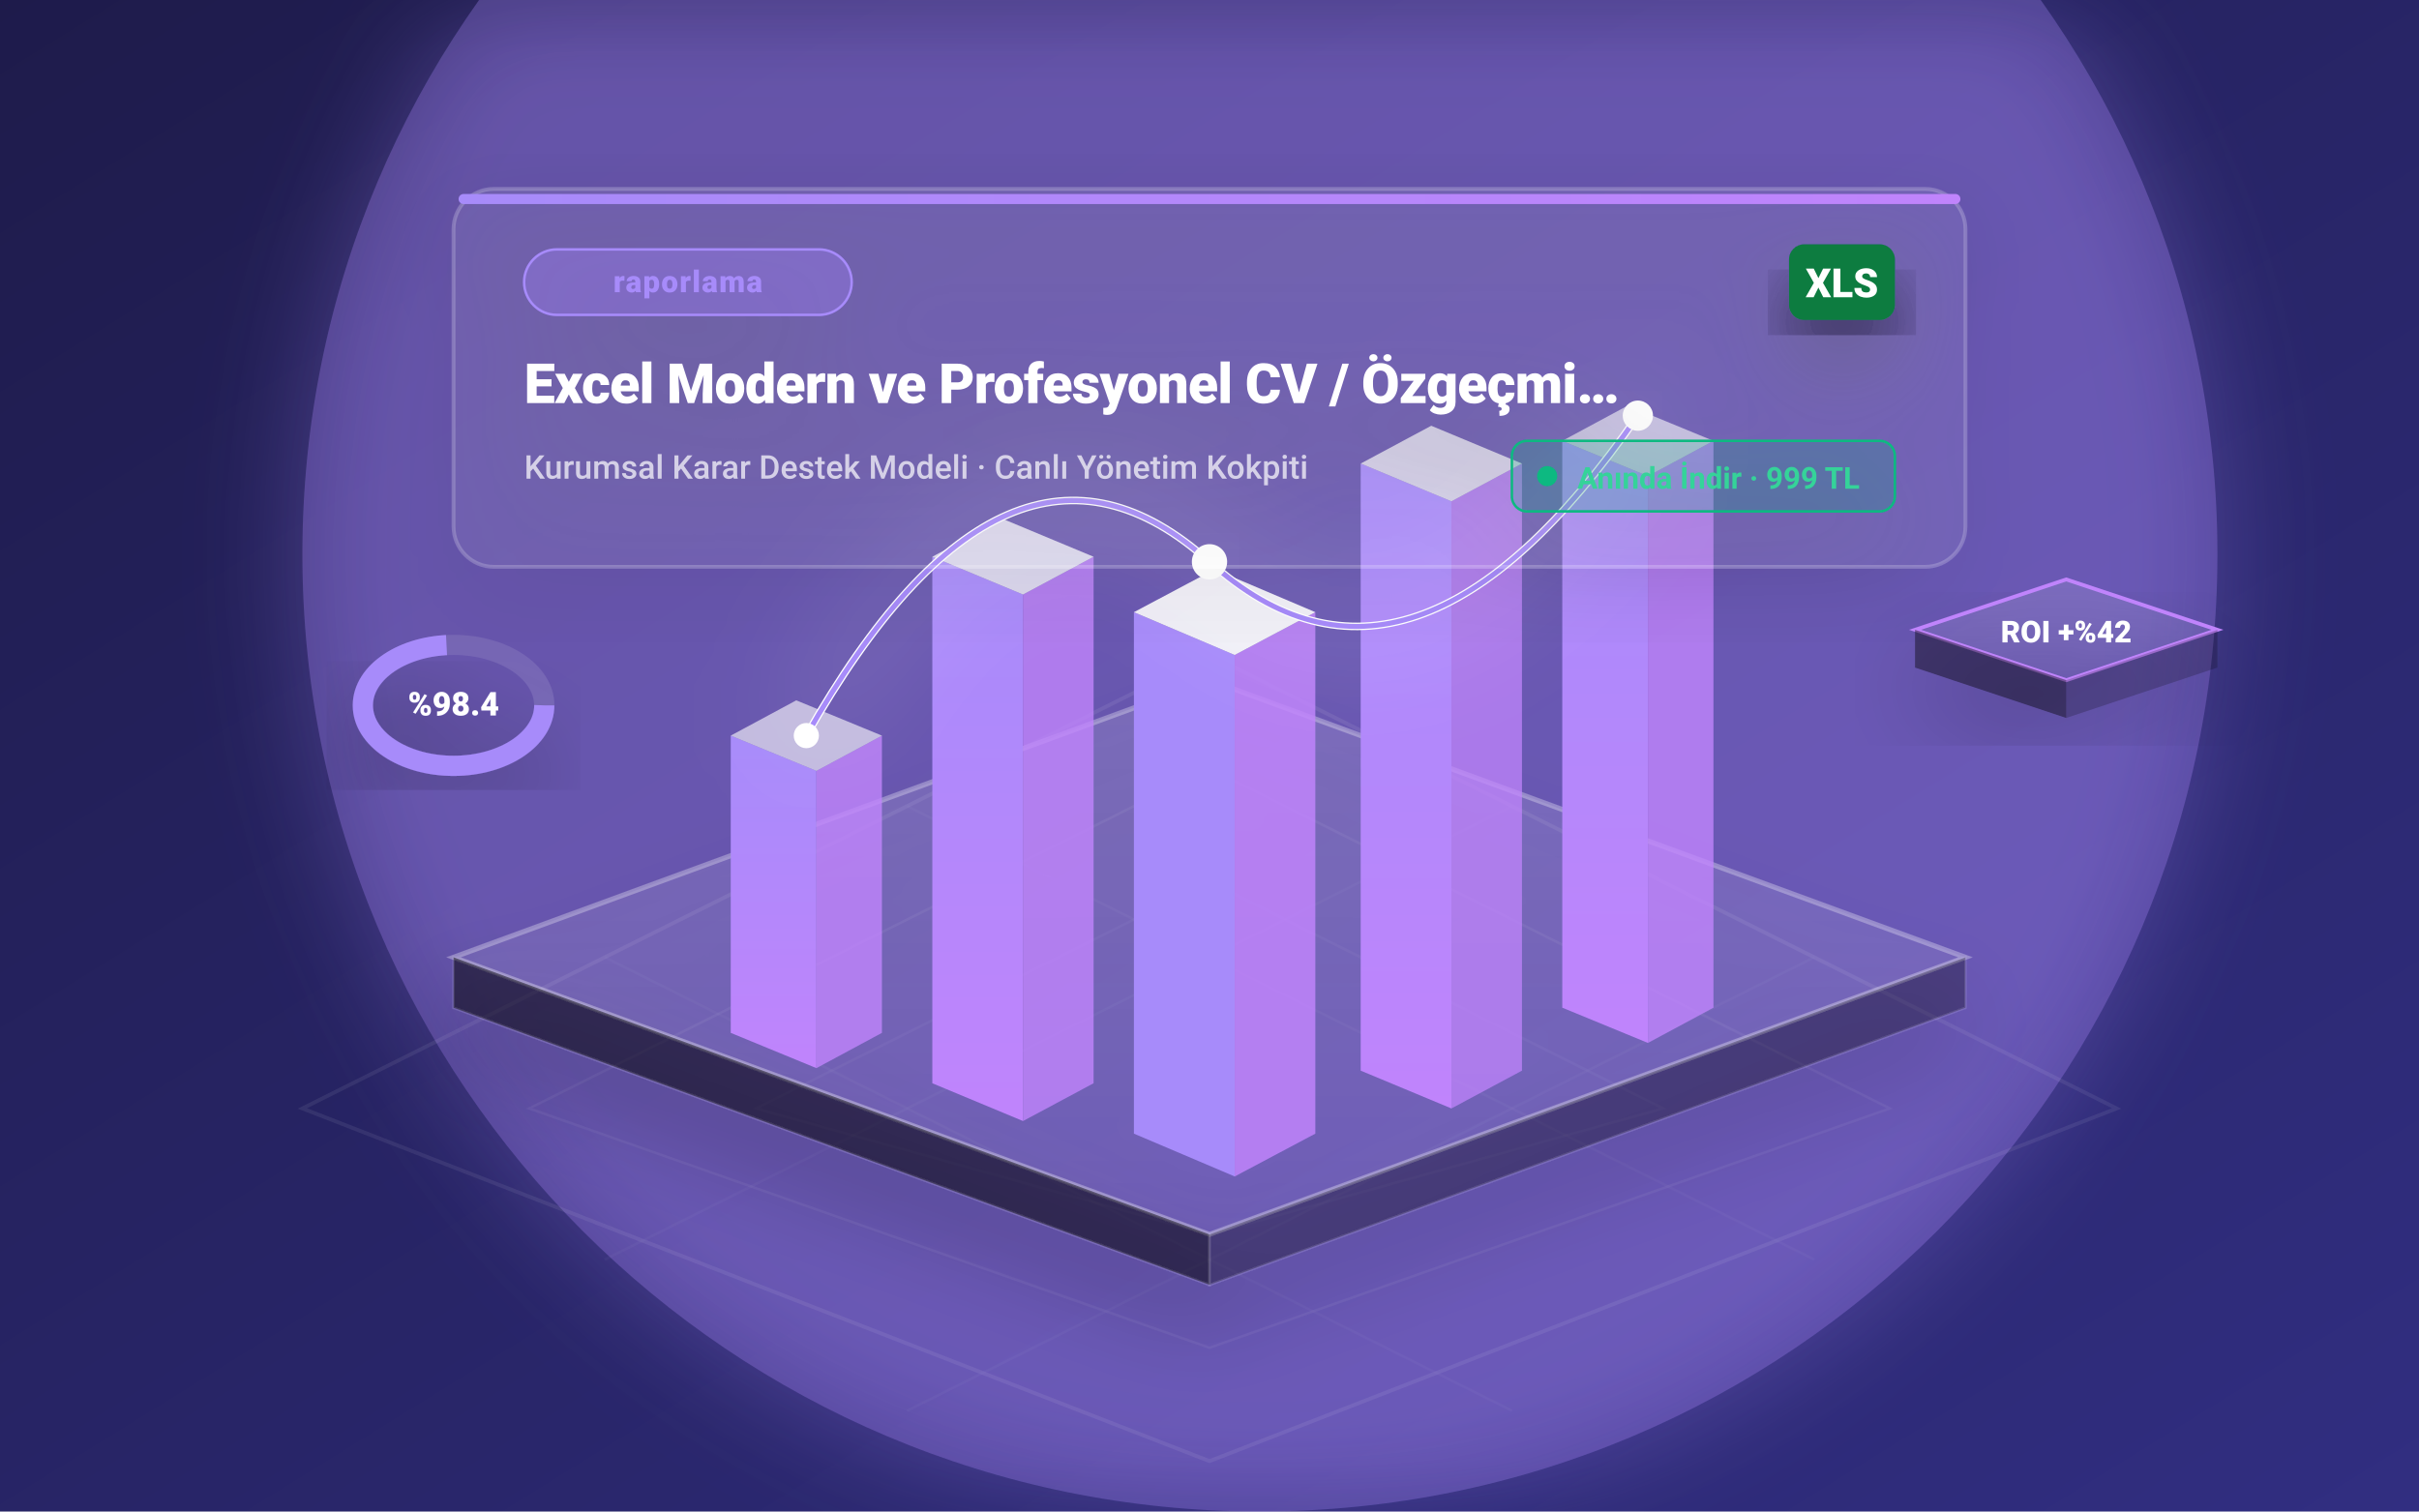
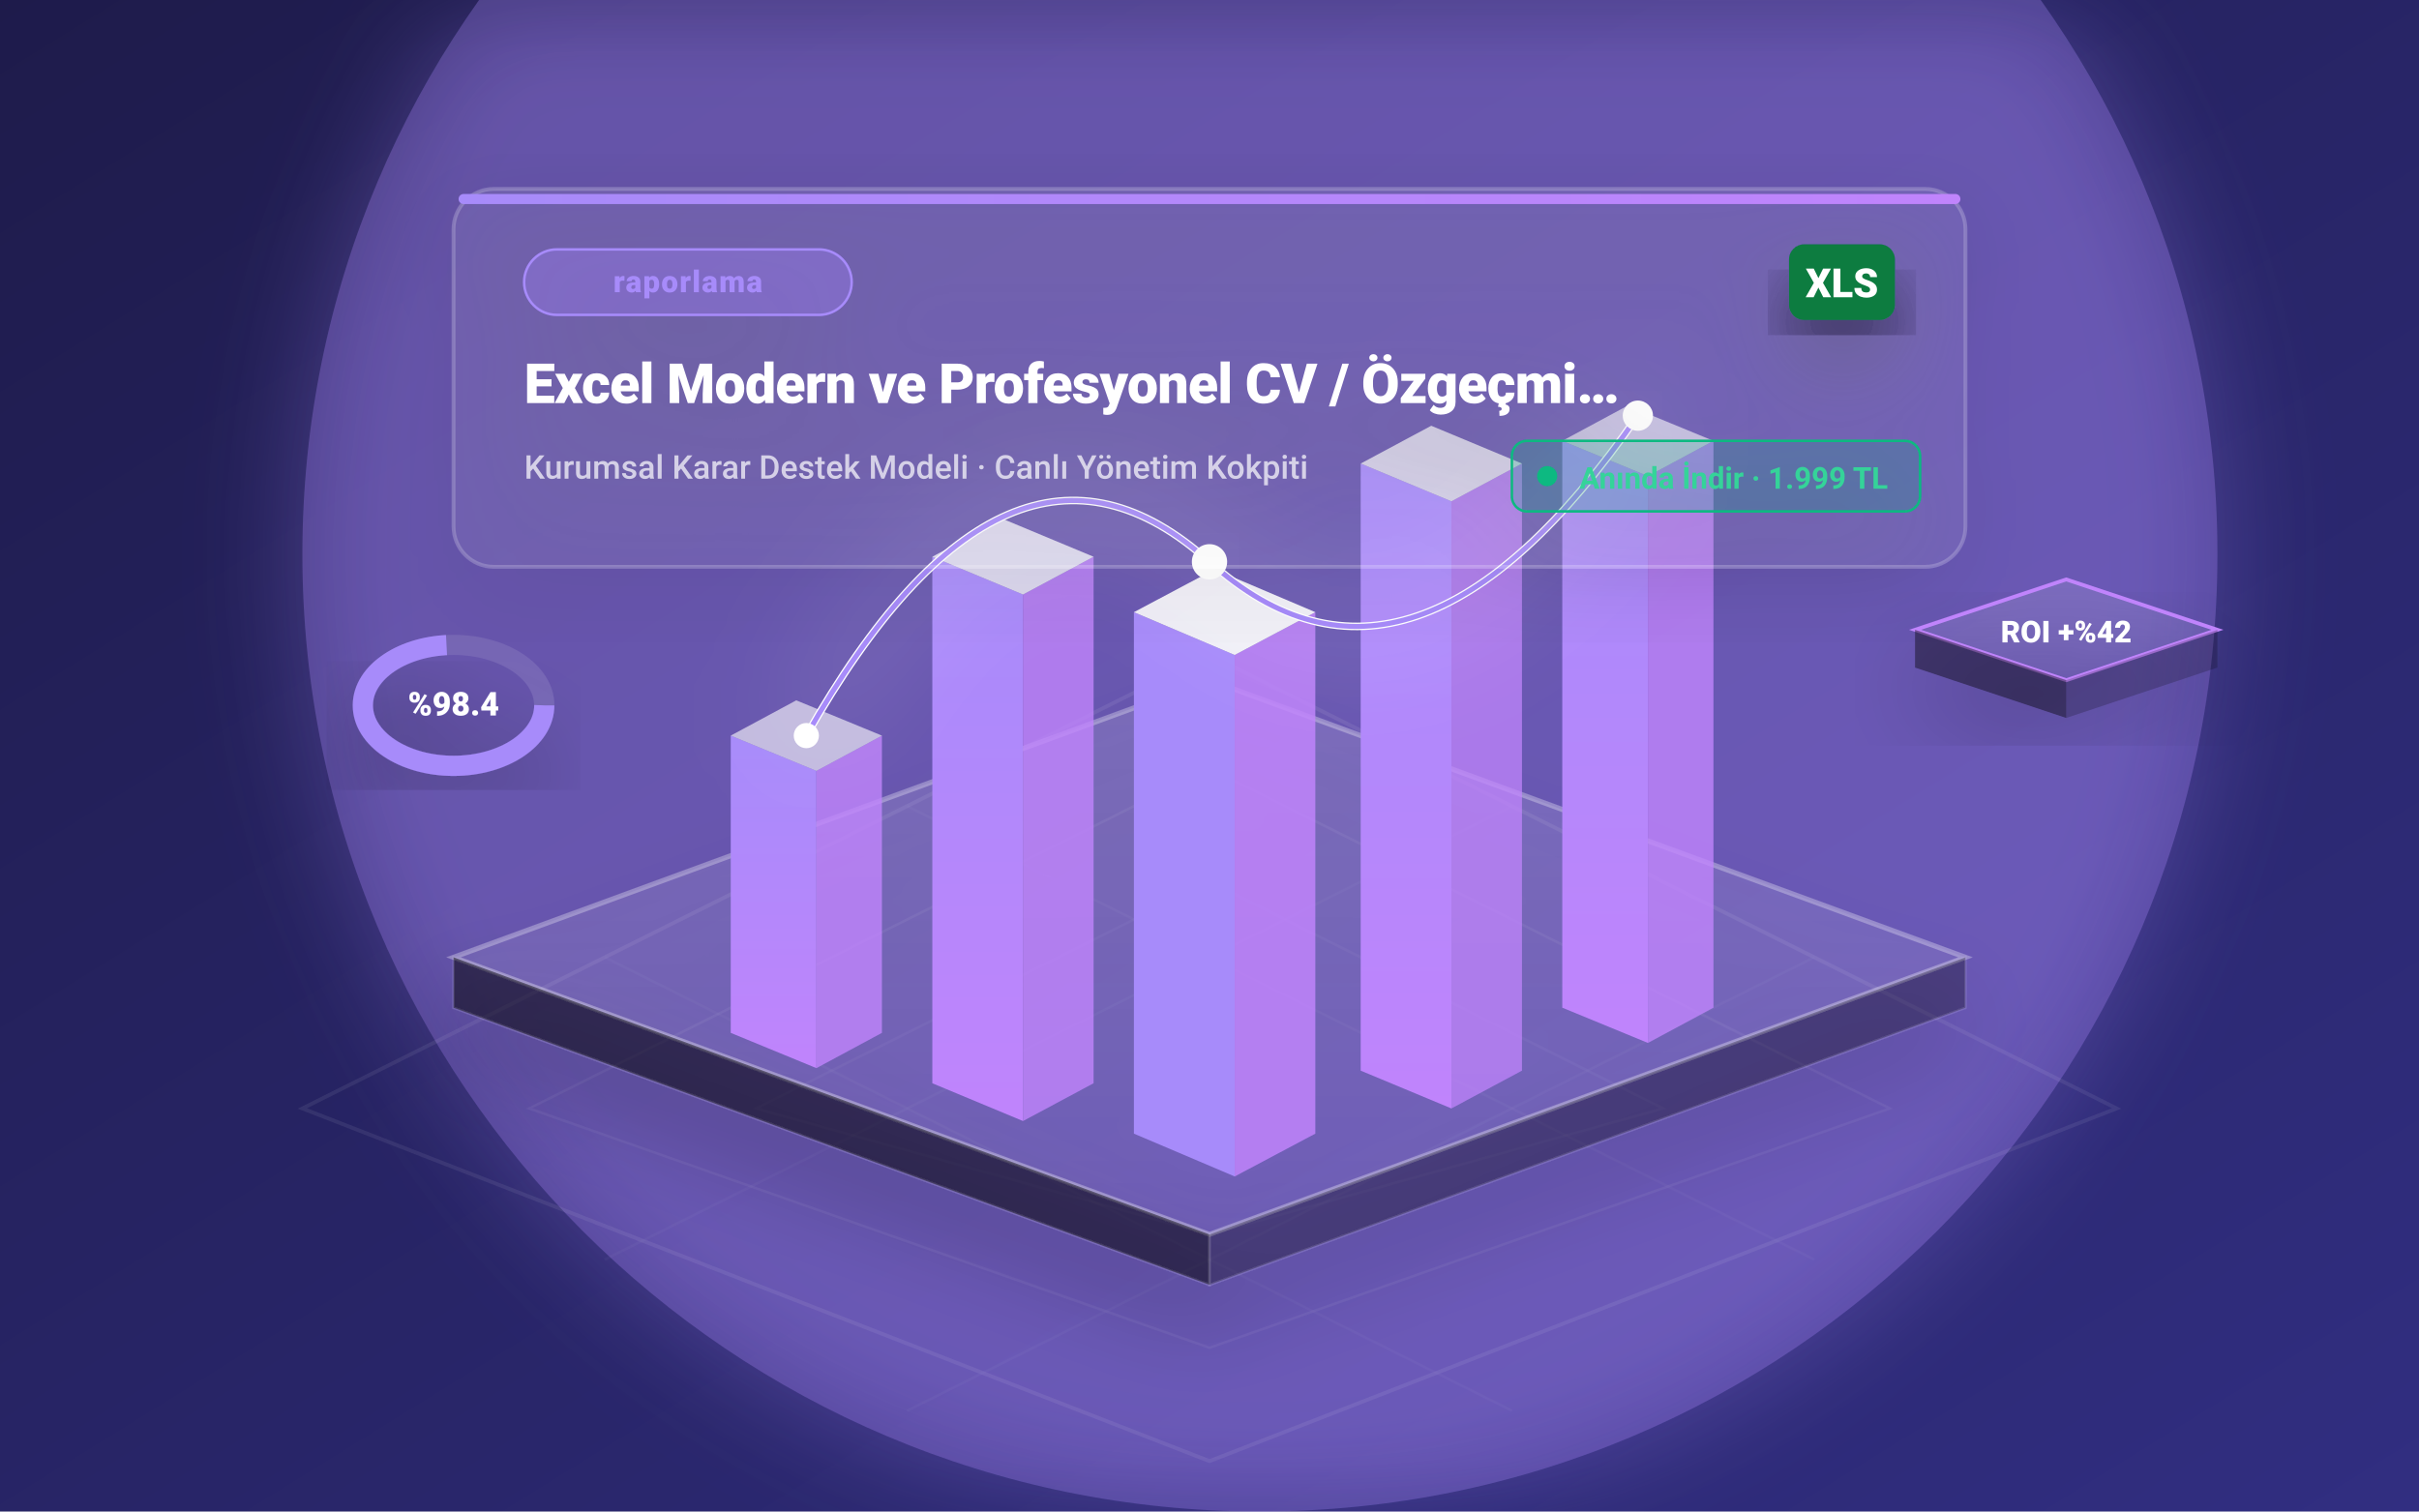
<svg xmlns="http://www.w3.org/2000/svg" viewBox="0 0 960 600" width="100%" height="100%">
  <defs>
    <linearGradient id="bgGrad_modern-ve-profesyonel-cv-ozgecmis-taslagi" x1="0%" y1="0%" x2="100%" y2="100%">
      <stop offset="0%" stop-color="#1e1b4b" />
      <stop offset="100%" stop-color="#312e81" />
    </linearGradient>
    <linearGradient id="floorGrad_modern-ve-profesyonel-cv-ozgecmis-taslagi" x1="0%" y1="0%" x2="0%" y2="100%">
      <stop offset="0%" stop-color="rgba(255,255,255,0.12)" />
      <stop offset="100%" stop-color="rgba(255,255,255,0.02)" />
    </linearGradient>
    <linearGradient id="accentGrad_modern-ve-profesyonel-cv-ozgecmis-taslagi" x1="0%" y1="0%" x2="100%" y2="0%">
      <stop offset="0%" stop-color="#a78bfa" />
      <stop offset="100%" stop-color="#c084fc" />
    </linearGradient>
    <linearGradient id="barFront_modern-ve-profesyonel-cv-ozgecmis-taslagi" x1="0%" y1="0%" x2="0%" y2="100%">
      <stop offset="0%" stop-color="#a78bfa" />
      <stop offset="100%" stop-color="#c084fc" />
    </linearGradient>
    <linearGradient id="barSide_modern-ve-profesyonel-cv-ozgecmis-taslagi" x1="0%" y1="0%" x2="100%" y2="0%">
      <stop offset="0%" stop-color="rgba(0,0,0,0.35)" />
      <stop offset="100%" stop-color="rgba(0,0,0,0.1)" />
    </linearGradient>
    <filter id="glow_modern-ve-profesyonel-cv-ozgecmis-taslagi" x="-30%" y="-30%" width="160%" height="160%">
      <feGaussianBlur stdDeviation="22" result="blur" />
      <feComposite in="SourceGraphic" in2="blur" operator="over" />
    </filter>
    <filter id="shadow_modern-ve-profesyonel-cv-ozgecmis-taslagi" x="-20%" y="-20%" width="140%" height="140%">
      <feDropShadow dx="0" dy="16" stdDeviation="18" flood-color="rgba(0,0,0,0.45)" />
    </filter>
  </defs>
  <rect width="960" height="600" fill="url(#bgGrad_modern-ve-profesyonel-cv-ozgecmis-taslagi)" />
  <circle cx="500" cy="220" r="380" fill="rgba(167,139,250,0.3)" filter="url(#glow_modern-ve-profesyonel-cv-ozgecmis-taslagi)" />
  <g opacity="0.18">
    <path d="M 120 440 L 480 260 L 840 440 L 480 580 Z" fill="none" stroke="rgba(255,255,255,0.4)" stroke-width="1.5" />
    <path d="M 210 440 L 480 305 L 750 440 L 480 535 Z" fill="none" stroke="rgba(255,255,255,0.3)" stroke-width="1" />
    <path d="M 300 440 L 480 350 L 660 440 L 480 490 Z" fill="none" stroke="rgba(255,255,255,0.2)" stroke-width="1" />
    <line x1="240" y1="380" x2="600" y2="560" stroke="rgba(255,255,255,0.15)" stroke-width="1" />
    <line x1="360" y1="320" x2="720" y2="500" stroke="rgba(255,255,255,0.15)" stroke-width="1" />
    <line x1="720" y1="380" x2="360" y2="560" stroke="rgba(255,255,255,0.15)" stroke-width="1" />
    <line x1="600" y1="320" x2="240" y2="500" stroke="rgba(255,255,255,0.15)" stroke-width="1" />
  </g>
  <g filter="url(#shadow_modern-ve-profesyonel-cv-ozgecmis-taslagi)">
    <polygon points="480,270 780,380 480,490 180,380" fill="url(#floorGrad_modern-ve-profesyonel-cv-ozgecmis-taslagi)" stroke="rgba(255,255,255,0.3)" stroke-width="2" />
    <polygon points="180,380 480,490 480,510 180,400" fill="rgba(0,0,0,0.5)" stroke="rgba(255,255,255,0.1)" stroke-width="1" />
    <polygon points="480,490 780,380 780,400 480,510" fill="rgba(0,0,0,0.3)" stroke="rgba(255,255,255,0.1)" stroke-width="1" />
  </g>
  <g transform="translate(290, 292)">
    <polygon points="0,118 34,132 34,14 0,0" fill="url(#barFront_modern-ve-profesyonel-cv-ozgecmis-taslagi)" />
    <polygon points="34,132 60,118 60,0 34,14" fill="#c084fc" opacity="0.8" />
    <polygon points="0,0 26,-14 60,0 34,14" fill="#ffffff" opacity="0.6" />
  </g>
  <g transform="translate(370, 221)">
    <polygon points="0,209 36,224 36,15 0,0" fill="url(#barFront_modern-ve-profesyonel-cv-ozgecmis-taslagi)" />
    <polygon points="36,224 64,209 64,0 36,15" fill="#c084fc" opacity="0.8" />
    <polygon points="0,0 28,-15 64,0 36,15" fill="#ffffff" opacity="0.75" />
  </g>
  <g transform="translate(450, 243)">
    <polygon points="0,207 40,224 40,17 0,0" fill="#a78bfa" />
    <polygon points="40,224 72,207 72,0 40,17" fill="#c084fc" opacity="0.85" />
    <polygon points="0,0 32,-17 72,0 40,17" fill="#ffffff" opacity="0.9" />
  </g>
  <g transform="translate(540, 184)">
    <polygon points="0,241 36,256 36,15 0,0" fill="url(#barFront_modern-ve-profesyonel-cv-ozgecmis-taslagi)" />
    <polygon points="36,256 64,241 64,0 36,15" fill="#c084fc" opacity="0.75" />
    <polygon points="0,0 28,-15 64,0 36,15" fill="#ffffff" opacity="0.7" />
  </g>
  <g transform="translate(620, 175)">
    <polygon points="0,225 34,239 34,14 0,0" fill="url(#barFront_modern-ve-profesyonel-cv-ozgecmis-taslagi)" />
    <polygon points="34,239 60,225 60,0 34,14" fill="#c084fc" opacity="0.8" />
    <polygon points="0,0 26,-14 60,0 34,14" fill="#ffffff" opacity="0.6" />
  </g>
  <path d="M 320 292 Q 400 151 480 223 T 650 165" fill="none" stroke="#ffffff" stroke-width="3" stroke-linecap="round" filter="url(#glow_modern-ve-profesyonel-cv-ozgecmis-taslagi)" />
  <path d="M 320 292 Q 400 151 480 223 T 650 165" fill="none" stroke="#a78bfa" stroke-width="2" stroke-linecap="round" />
  <circle cx="320" cy="292" r="5" fill="#ffffff" filter="url(#glow_modern-ve-profesyonel-cv-ozgecmis-taslagi)" />
  <circle cx="480" cy="223" r="7" fill="#ffffff" filter="url(#glow_modern-ve-profesyonel-cv-ozgecmis-taslagi)" />
  <circle cx="650" cy="165" r="6" fill="#ffffff" filter="url(#glow_modern-ve-profesyonel-cv-ozgecmis-taslagi)" />
  <g transform="translate(180, 75)" filter="url(#shadow_modern-ve-profesyonel-cv-ozgecmis-taslagi)">
    <rect width="600" height="150" rx="16" fill="rgba(255,255,255,0.06)" stroke="rgba(255,255,255,0.2)" stroke-width="1.5" backdrop-filter="blur(14px)" />
    <rect x="2" y="2" width="596" height="4" rx="2" fill="url(#accentGrad_modern-ve-profesyonel-cv-ozgecmis-taslagi)" />
    <rect x="28" y="24" width="130" height="26" rx="13" fill="rgba(167,139,250,0.3)" stroke="#a78bfa" stroke-width="1" />
    <text x="93" y="41" fill="#a78bfa" font-family="-apple-system,BlinkMacSystemFont,Segoe UI,Roboto,sans-serif" font-size="12" font-weight="800" text-anchor="middle" letter-spacing="0.5">raporlama</text>
    <g transform="translate(530, 22)">
      <rect width="42" height="30" rx="6" fill="#107c41" filter="url(#shadow_modern-ve-profesyonel-cv-ozgecmis-taslagi)" />
      <text x="21" y="21" fill="#ffffff" font-family="-apple-system,BlinkMacSystemFont,Segoe UI,Roboto,sans-serif" font-size="16" font-weight="900" text-anchor="middle">XLS</text>
    </g>
    <text x="28" y="85" fill="#ffffff" font-family="-apple-system,BlinkMacSystemFont,Segoe UI,Roboto,sans-serif" font-size="22" font-weight="800" letter-spacing="-0.3">
      Excel Modern ve Profesyonel CV / Özgeçmi…
    </text>
    <text x="28" y="115" fill="rgba(255,255,255,0.7)" font-family="-apple-system,BlinkMacSystemFont,Segoe UI,Roboto,sans-serif" font-size="13" font-weight="500">
      Kurumsal Karar Destek Modeli · Canlı Yönetim Kokpiti
    </text>
    <g transform="translate(420, 100)">
-       <rect width="152" height="28" rx="6" fill="rgba(16,185,129,0.18)" stroke="#10b981" stroke-width="1" />
+       <rect width="162" height="28" rx="6" fill="rgba(16,185,129,0.18)" stroke="#10b981" stroke-width="1" />
      <circle cx="14" cy="14" r="4" fill="#10b981" />
-       <text x="82" y="19" fill="#34d399" font-family="-apple-system,BlinkMacSystemFont,Segoe UI,Roboto,sans-serif" font-size="12" font-weight="700" text-anchor="middle">Anında İndir · 999 TL</text>
+       <text x="88" y="19" fill="#34d399" font-family="-apple-system,BlinkMacSystemFont,Segoe UI,Roboto,sans-serif" font-size="12" font-weight="700" text-anchor="middle">Anında İndir · 1.999 TL</text>
    </g>
  </g>
  <g transform="translate(140, 240)" filter="url(#shadow_modern-ve-profesyonel-cv-ozgecmis-taslagi)">
    <ellipse cx="40" cy="40" rx="36" ry="24" fill="none" stroke="rgba(255,255,255,0.1)" stroke-width="8" />
    <ellipse cx="40" cy="40" rx="36" ry="24" fill="none" stroke="#a78bfa" stroke-width="8" stroke-dasharray="140 60" />
    <text x="40" y="44" fill="#ffffff" font-family="-apple-system,BlinkMacSystemFont,Segoe UI,Roboto,sans-serif" font-size="13" font-weight="800" text-anchor="middle">%98.4</text>
  </g>
  <g transform="translate(760, 230)" filter="url(#shadow_modern-ve-profesyonel-cv-ozgecmis-taslagi)">
    <polygon points="0,20 60,0 120,20 60,40" fill="url(#floorGrad_modern-ve-profesyonel-cv-ozgecmis-taslagi)" stroke="#c084fc" stroke-width="1.5" />
    <polygon points="0,20 60,40 60,55 0,35" fill="rgba(0,0,0,0.4)" />
    <polygon points="60,40 120,20 120,35 60,55" fill="rgba(0,0,0,0.2)" />
    <text x="60" y="25" fill="#ffffff" font-family="-apple-system,BlinkMacSystemFont,Segoe UI,Roboto,sans-serif" font-size="12" font-weight="800" text-anchor="middle">ROI +%42</text>
  </g>
</svg>
